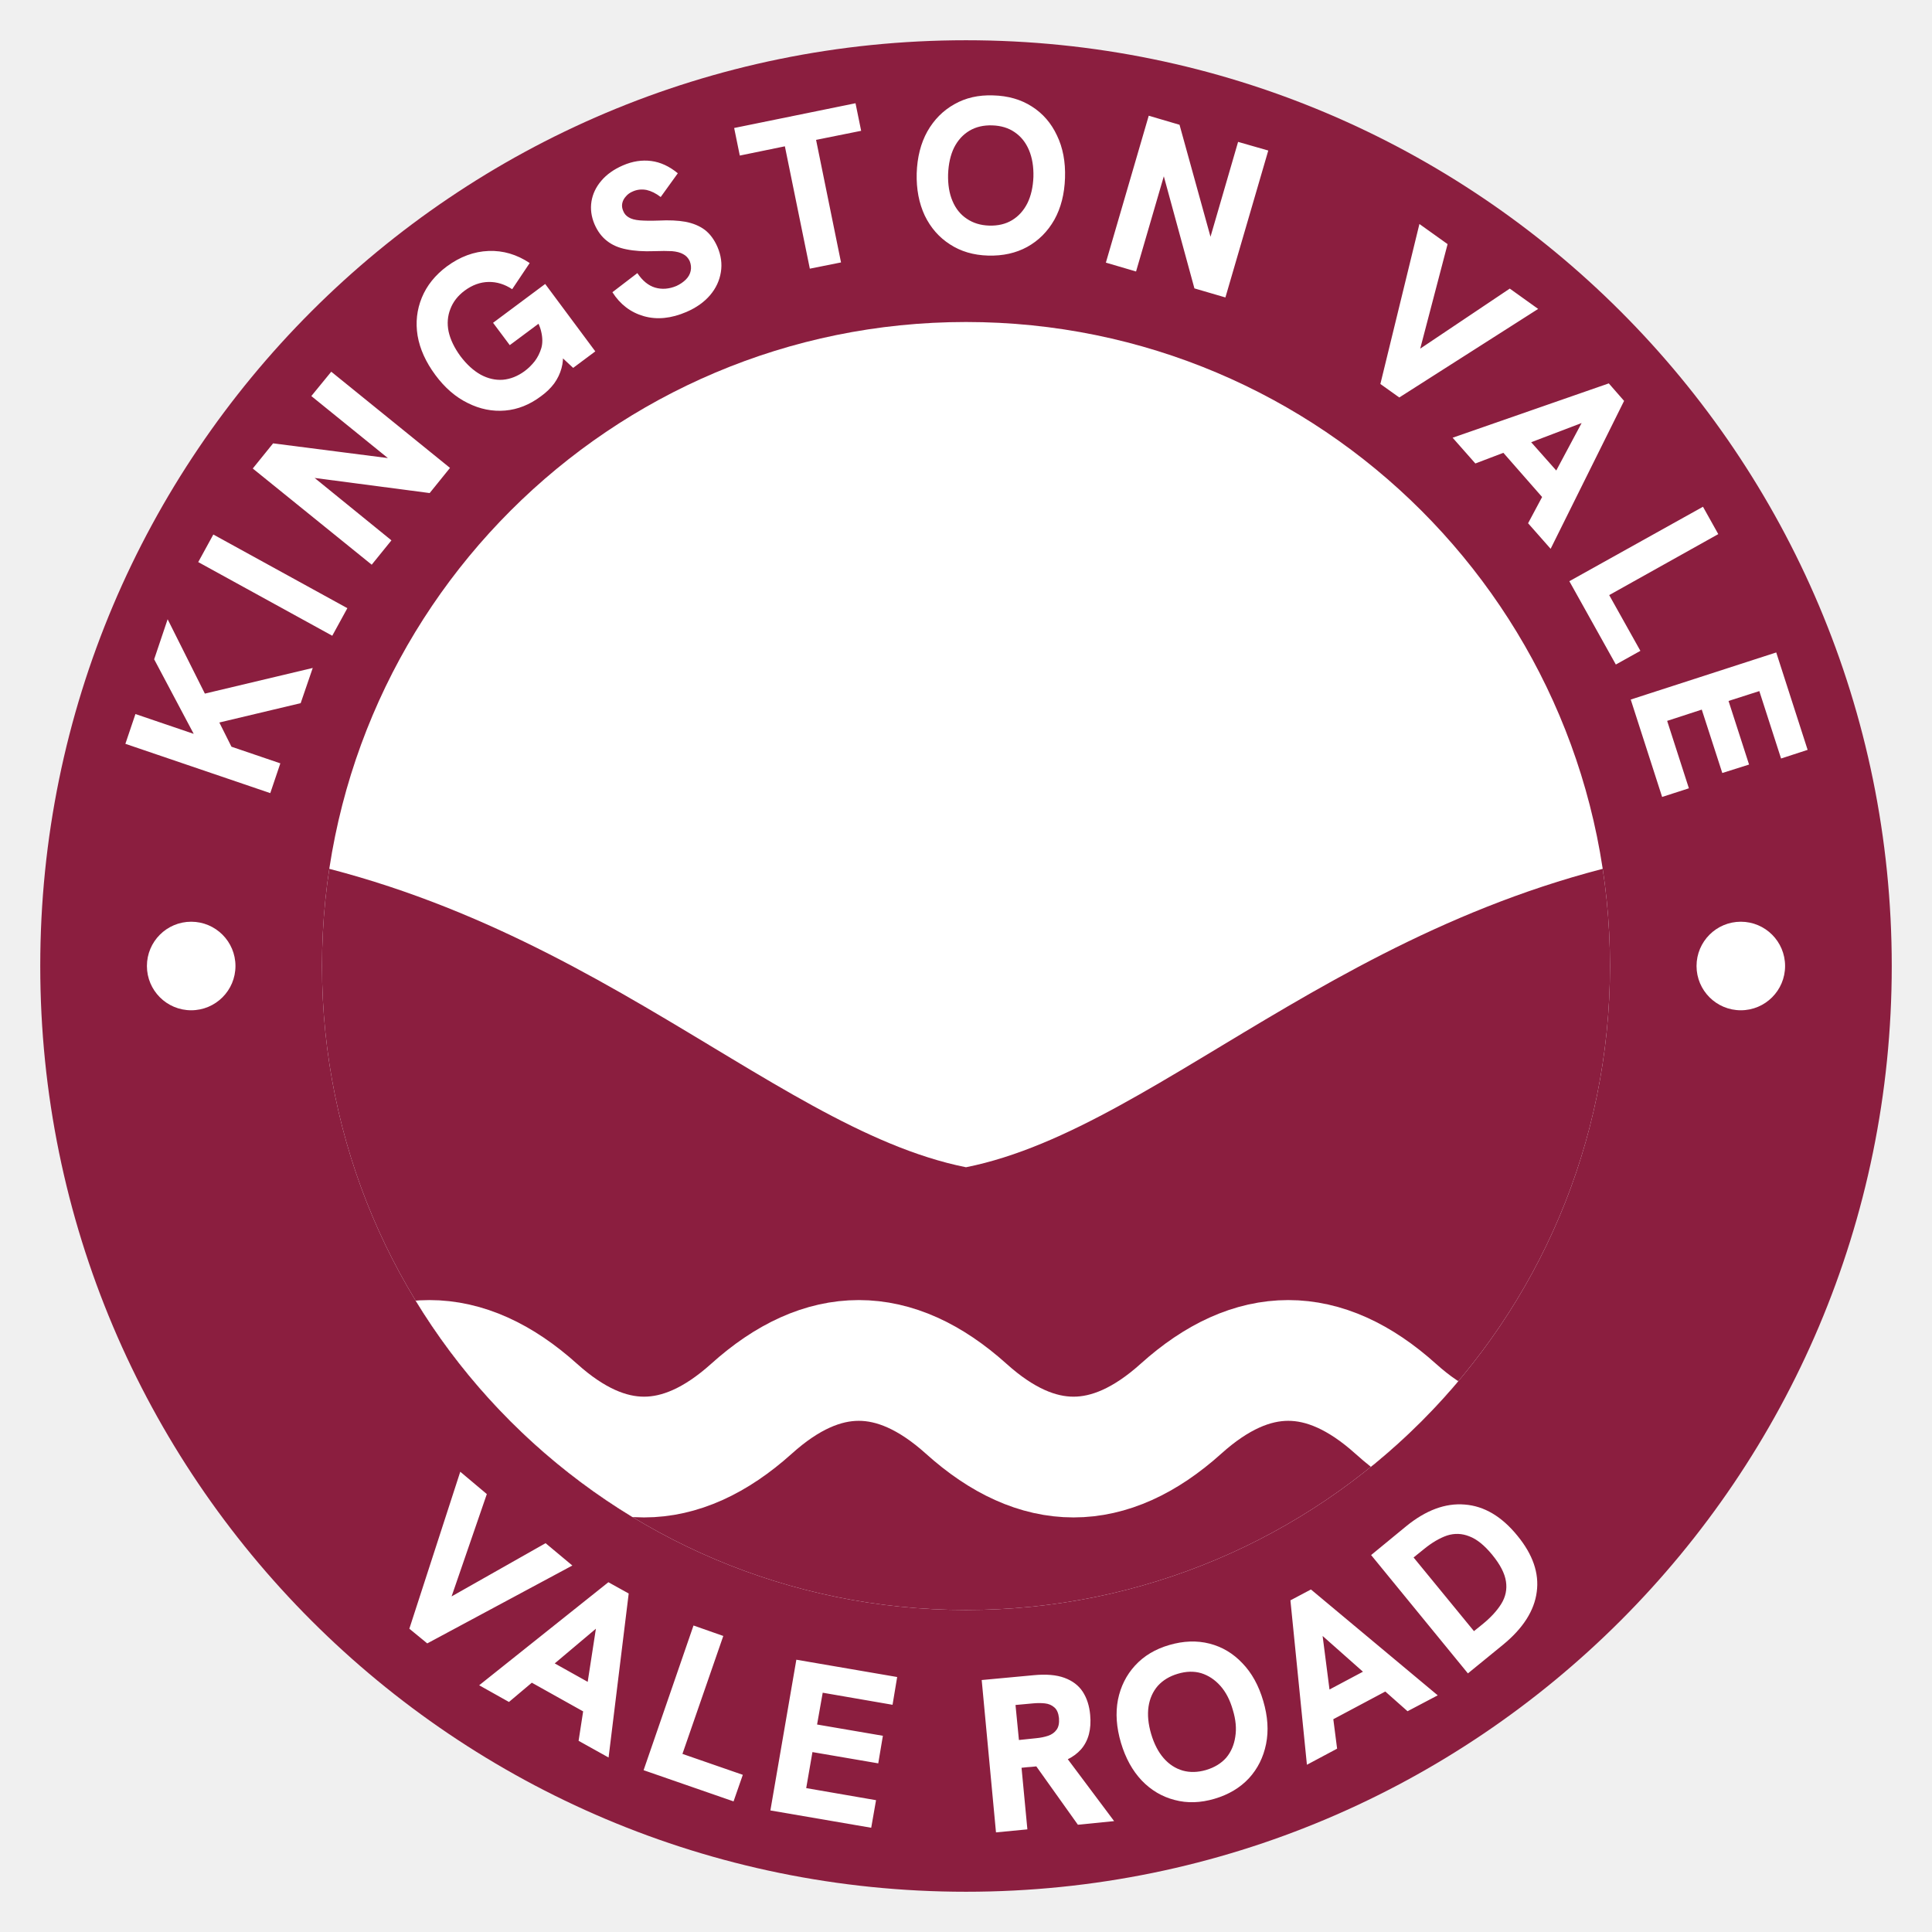
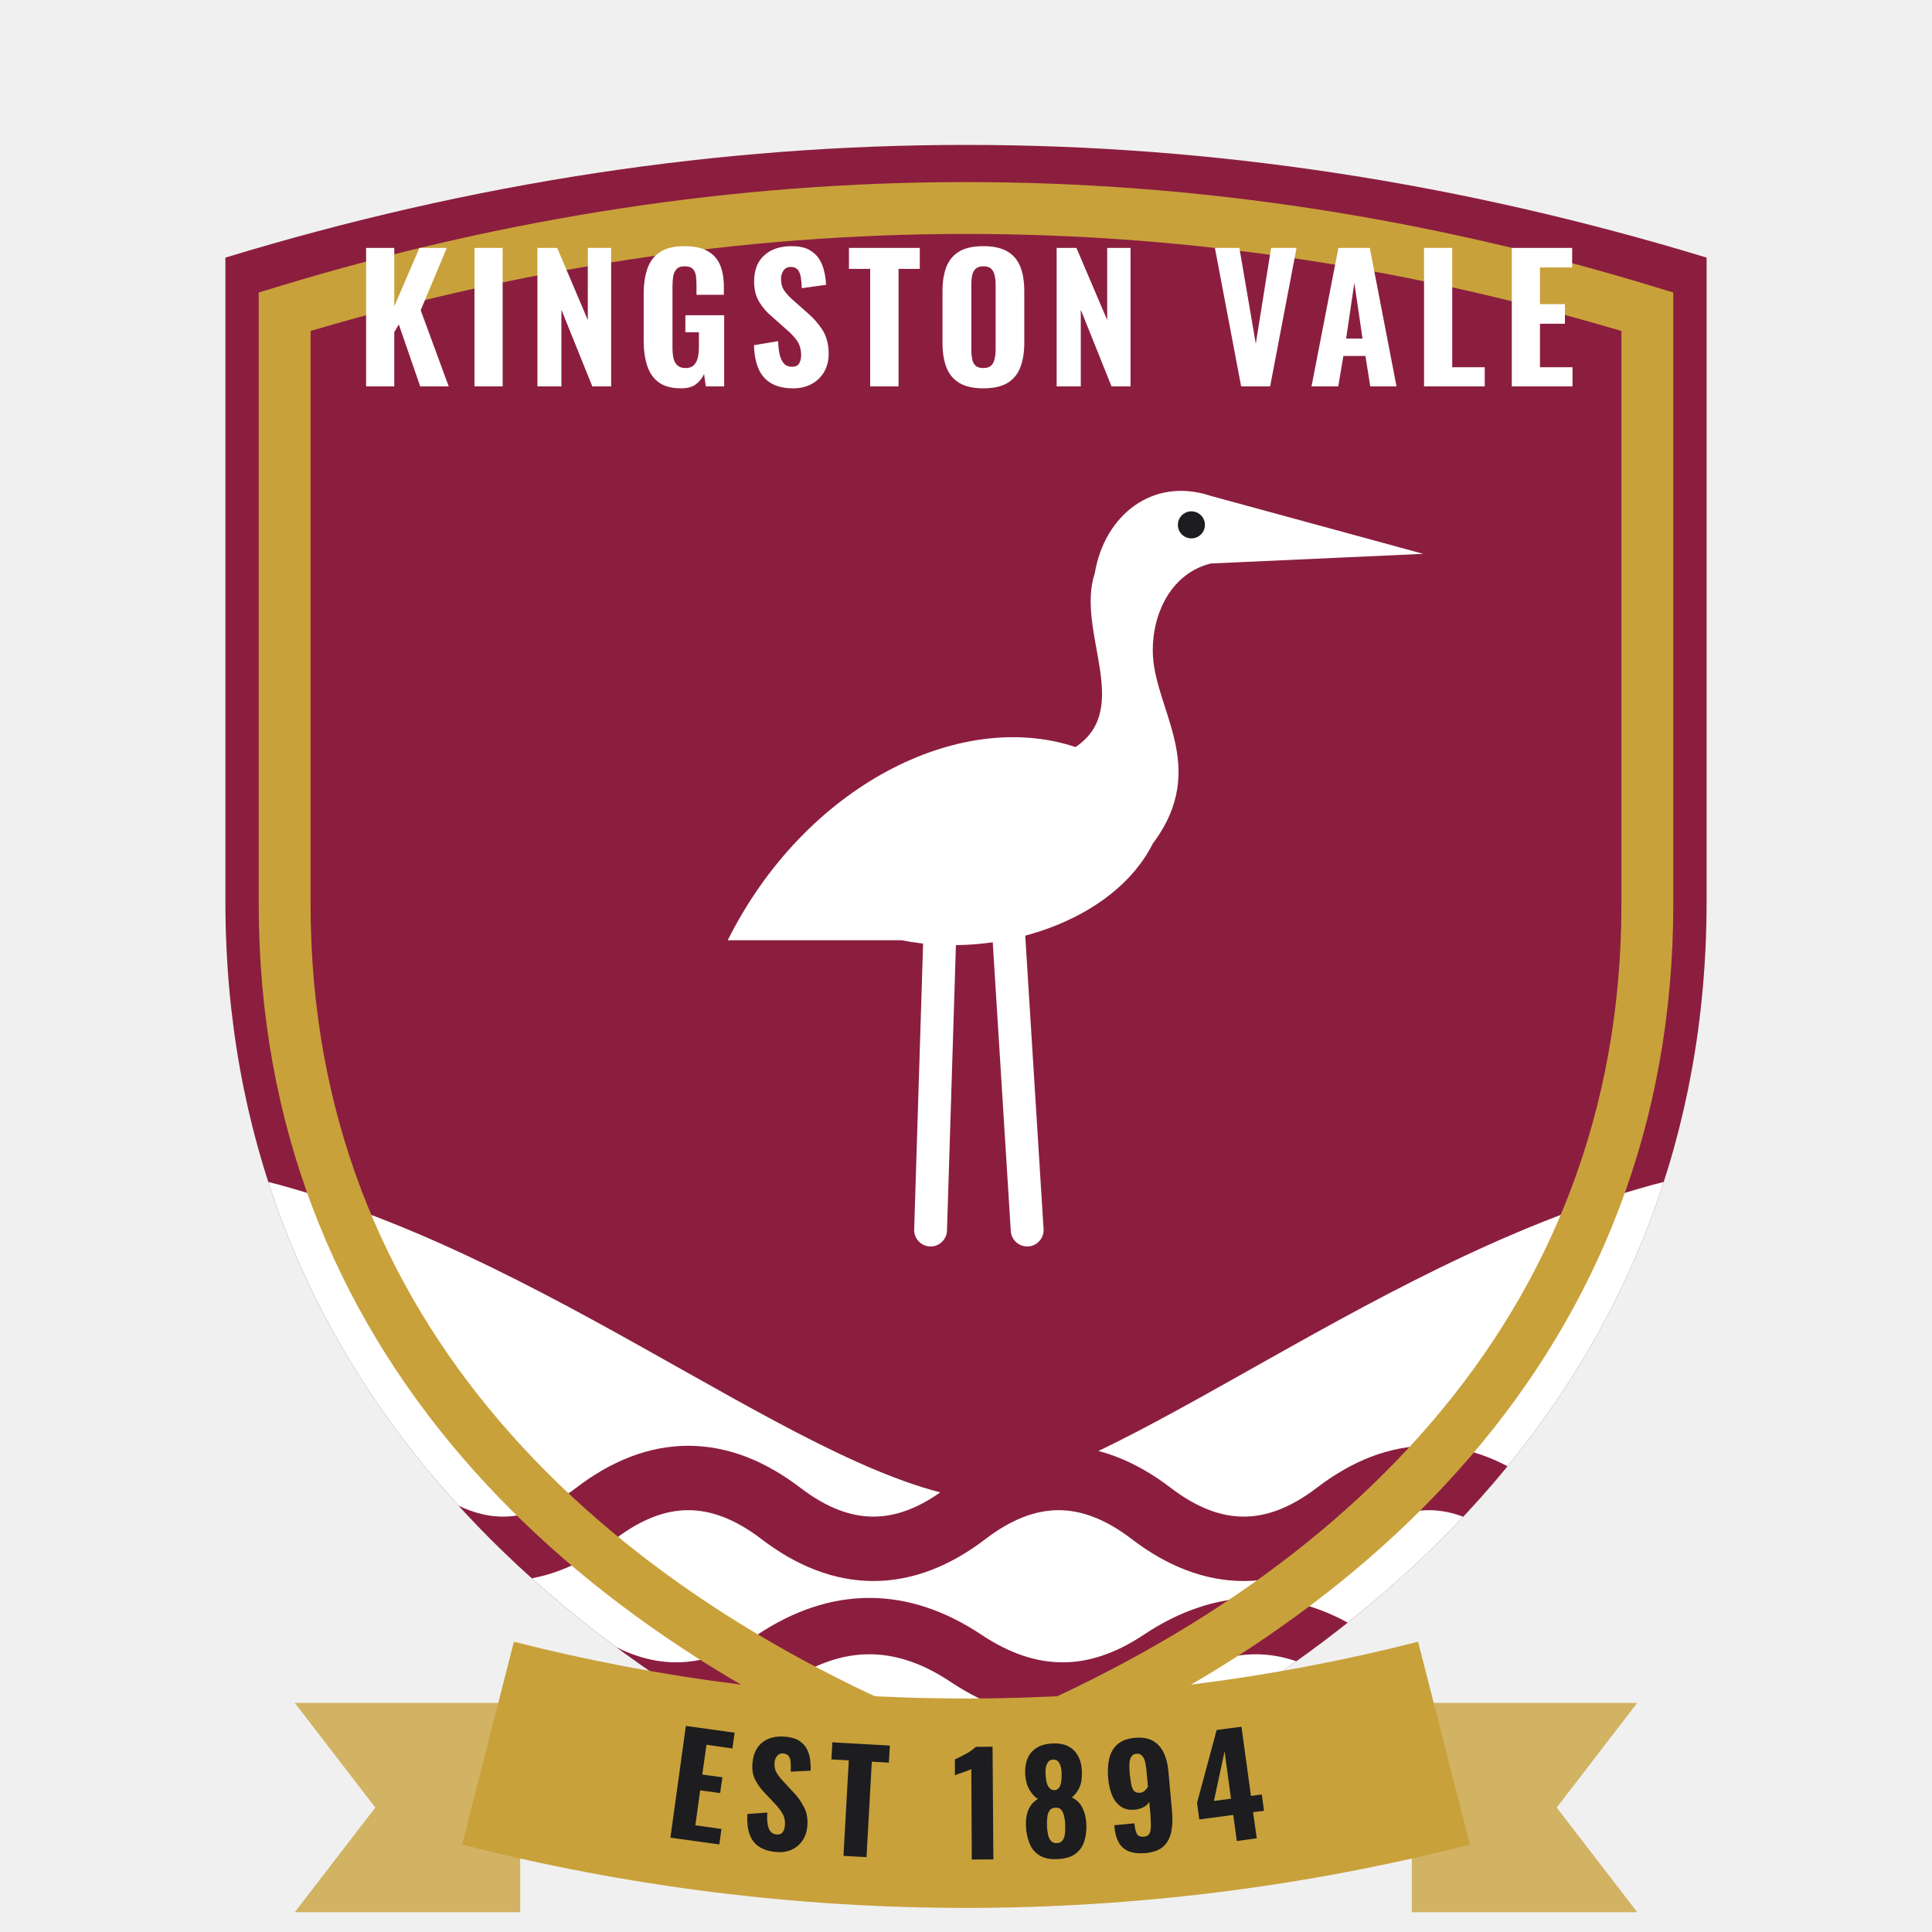
- <svg xmlns="http://www.w3.org/2000/svg" viewBox="0 0 96 96" role="img" aria-label="Kingston Vale crest">
+ <svg xmlns="http://www.w3.org/2000/svg" viewBox="0 0 120 120" role="img" aria-label="Kingston Vale crest">
  <defs>
-     <clipPath id="kst-in">
-       <circle cx="48" cy="48" r="32" />
+     <clipPath id="kf">
+       <path d="M14 16Q60 2 106 16V56C106 85 86 104 60 114C34 104 14 85 14 56Z" />
    </clipPath>
  </defs>
-   <path d="M2 48a46 46 0 1 0 92 0a46 46 0 1 0 -92 0Z" fill="#8B1E3F" />
-   <path d="M16 48a32 32 0 1 0 64 0a32 32 0 1 0 -64 0Z" fill="#FFFFFF" />
-   <g clip-path="url(#kst-in)">
-     <path d="M10 42C28 44 38 56 48 58C58 56 68 44 86 42V90H10Z" fill="#8B1E3F" />
-     <path d="M16 70q5.33 -4.80 10.67 0q5.33 4.80 10.67 0q5.33 -4.80 10.67 0q5.33 4.80 10.67 0q5.33 -4.80 10.67 0q5.33 4.80 10.67 0" fill="none" stroke="#FFFFFF" stroke-width="6" stroke-linecap="round" stroke-linejoin="round" />
+   <path d="M14 16Q60 2 106 16V56C106 85 86 104 60 114C34 104 14 85 14 56Z" fill="#8B1E3F" />
+   <g clip-path="url(#kf)">
+     <g transform="translate(14 36) rotate(0) scale(0.92)">
+       <path d="M0 40C20 44 38 60 50 62C62 60 80 44 100 40V100H0Z" fill="#FFFFFF" />
+     </g>
+     <path d="M14 94q5.75 -4.40 11.50 0q5.75 4.40 11.50 0q5.75 -4.40 11.50 0q5.75 4.40 11.50 0q5.75 -4.40 11.50 0q5.75 4.40 11.50 0q5.75 -4.40 11.50 0q5.75 4.40 11.50 0" fill="none" stroke="#8B1E3F" stroke-width="4" stroke-linecap="butt" stroke-linejoin="round" />
+     <path d="M24 103q6.00 -4.00 12.00 0q6.00 4.00 12.00 0q6.00 -4.00 12.00 0q6.00 4.00 12.00 0q6.00 -4.00 12.00 0q6.00 4.00 12.00 0" fill="none" stroke="#8B1E3F" stroke-width="3.5" stroke-linecap="butt" stroke-linejoin="round" />
  </g>
-   <path d="M11.7 37.5 9.84 36.87 7.66 32.76 8.33 30.77ZM13.43 39.41 6.23 36.96 6.73 35.48 13.93 37.93ZM14.94 34.94 10.65 35.96 9.99 34.51 15.54 33.19ZM16.51 31.59 9.85 27.93 10.6 26.56 17.26 30.22ZM18.47 28.06 12.56 23.28 13.57 22.03 20.04 22.86 19.79 23.18 15.47 19.68 16.46 18.47 22.36 23.25 21.35 24.5 14.88 23.65 15.13 23.34 19.45 26.85ZM26.88 19.69Q26.04 20.32 25.1 20.4Q24.15 20.48 23.25 20.03Q22.34 19.59 21.63 18.63Q20.92 17.67 20.75 16.68Q20.59 15.69 20.96 14.79Q21.33 13.89 22.2 13.24Q23.19 12.51 24.28 12.47Q25.36 12.43 26.32 13.07L25.45 14.37Q24.89 14 24.28 14.01Q23.66 14.02 23.09 14.44Q22.58 14.82 22.38 15.35Q22.17 15.88 22.29 16.47Q22.42 17.07 22.88 17.7Q23.35 18.32 23.89 18.62Q24.43 18.91 24.99 18.87Q25.55 18.82 26.07 18.44Q26.34 18.24 26.57 17.95Q26.79 17.66 26.9 17.29Q27 16.93 26.89 16.47Q26.79 16.02 26.4 15.5L26.16 15.18L27.09 15.84L25.33 17.15L24.5 16.04L27.09 14.11L29.58 17.46L28.48 18.28L27.62 17.48L27.96 17.5Q28.01 17.91 27.9 18.3Q27.79 18.7 27.54 19.05Q27.28 19.4 26.88 19.69ZM34.11 15.5Q32.97 15.99 31.99 15.71Q31.01 15.43 30.43 14.52L31.67 13.57Q32.05 14.14 32.55 14.29Q33.06 14.44 33.61 14.21Q33.89 14.08 34.08 13.89Q34.27 13.7 34.32 13.46Q34.37 13.22 34.27 12.97Q34.16 12.74 33.95 12.63Q33.74 12.51 33.39 12.48Q33.04 12.46 32.51 12.48Q31.71 12.51 31.13 12.39Q30.55 12.28 30.16 11.97Q29.77 11.67 29.54 11.14Q29.3 10.57 29.39 10.01Q29.48 9.45 29.88 8.98Q30.28 8.51 30.95 8.22Q31.66 7.91 32.36 8Q33.05 8.09 33.68 8.61L32.83 9.79Q32.48 9.52 32.13 9.44Q31.77 9.37 31.45 9.51Q31.23 9.6 31.1 9.76Q30.96 9.91 30.92 10.1Q30.88 10.29 30.97 10.49Q31.05 10.69 31.24 10.8Q31.43 10.92 31.79 10.95Q32.16 10.98 32.73 10.96Q33.5 10.92 34.06 11.02Q34.63 11.13 35.02 11.42Q35.41 11.72 35.65 12.27Q35.92 12.9 35.82 13.52Q35.72 14.15 35.29 14.66Q34.85 15.18 34.11 15.5ZM40.24 13.35 39 7.27 36.76 7.73 36.48 6.36 42.51 5.13 42.79 6.5 40.55 6.95 41.79 13.04ZM49.1 12.7Q48.01 12.67 47.2 12.14Q46.39 11.62 45.95 10.71Q45.52 9.79 45.55 8.61Q45.59 7.41 46.08 6.53Q46.58 5.65 47.42 5.18Q48.26 4.7 49.35 4.74Q50.46 4.77 51.27 5.29Q52.09 5.81 52.52 6.73Q52.96 7.64 52.92 8.84Q52.88 10.04 52.39 10.92Q51.89 11.8 51.04 12.27Q50.2 12.73 49.1 12.7ZM49.15 11.21Q49.81 11.23 50.29 10.94Q50.77 10.65 51.05 10.1Q51.32 9.55 51.35 8.79Q51.37 8.03 51.13 7.46Q50.89 6.89 50.42 6.57Q49.96 6.25 49.3 6.23Q48.66 6.21 48.18 6.49Q47.69 6.78 47.41 7.33Q47.14 7.88 47.11 8.66Q47.09 9.43 47.33 9.99Q47.57 10.56 48.04 10.87Q48.51 11.19 49.15 11.21ZM54.95 13.05 57.08 5.75 58.61 6.2 60.35 12.49 59.97 12.38 61.52 7.05 63.02 7.48 60.89 14.78 59.35 14.33 57.63 8.03 58.01 8.14 56.45 13.49ZM68.59 19.08 70.53 11.13 71.93 12.13 70.39 18.01 69.98 17.72 75.02 14.34 76.43 15.35 69.53 19.75ZM72.18 21.75 79.94 19.05 80.7 19.92 77.05 27.27 75.93 26 78.59 21.02 73.31 23.03ZM74.64 22.43 76 21.88 77.41 23.47 76.7 24.78ZM77.98 28.88 84.62 25.18 85.38 26.54 79.96 29.57 81.51 32.34 80.29 33.02ZM81.03 34.76 88.26 32.42 89.82 37.26 88.5 37.69 87.42 34.34 85.89 34.83 86.91 37.99 85.58 38.41 84.56 35.26 82.84 35.82 83.92 39.17 82.59 39.6Z" fill="#FFFFFF" />
-   <path d="M20.34 80.93 22.87 73.13 24.19 74.24 22.21 79.99 21.83 79.67 27.11 76.68 28.44 77.79 21.23 81.66ZM23.81 83.74 30.23 78.62 31.24 79.18 30.24 87.33 28.75 86.5 29.61 80.93 25.29 84.57ZM26.35 83.57 27.45 82.59 29.31 83.63 29.07 85.09ZM31.98 87.96 34.46 80.77 35.94 81.29 33.91 87.15 36.91 88.19 36.45 89.51ZM38.28 89.96 39.57 82.47 44.58 83.33 44.35 84.71 40.88 84.11 40.6 85.69 43.87 86.25 43.64 87.62 40.37 87.06 40.06 88.85 43.53 89.45 43.29 90.82ZM49.49 91.05 48.78 83.48 51.36 83.24Q52.29 83.15 52.89 83.37Q53.49 83.59 53.8 84.06Q54.11 84.54 54.17 85.21Q54.27 86.28 53.72 86.92Q53.16 87.55 52.05 87.72Q51.77 87.74 51.5 87.77Q51.23 87.8 51.05 87.81L50.76 87.84L51.05 90.9ZM53.56 90.67 51.38 87.61 52.95 87.27 55.36 90.49ZM50.63 86.46 51.49 86.37Q51.81 86.34 52.08 86.25Q52.35 86.16 52.5 85.95Q52.65 85.75 52.62 85.37Q52.58 85 52.39 84.84Q52.2 84.67 51.92 84.64Q51.64 84.61 51.33 84.64L50.46 84.72ZM60.35 89.38Q59.3 89.69 58.37 89.44Q57.43 89.2 56.73 88.47Q56.04 87.74 55.7 86.6Q55.36 85.45 55.55 84.46Q55.75 83.47 56.4 82.76Q57.06 82.04 58.1 81.74Q59.16 81.43 60.1 81.67Q61.04 81.91 61.73 82.64Q62.43 83.36 62.77 84.52Q63.11 85.67 62.91 86.66Q62.71 87.65 62.06 88.36Q61.4 89.07 60.35 89.38ZM59.93 87.95Q60.56 87.76 60.93 87.34Q61.29 86.91 61.38 86.3Q61.48 85.69 61.26 84.97Q61.05 84.23 60.64 83.77Q60.23 83.31 59.69 83.14Q59.15 82.98 58.52 83.17Q57.91 83.35 57.53 83.77Q57.16 84.2 57.07 84.8Q56.98 85.41 57.2 86.16Q57.42 86.9 57.82 87.36Q58.22 87.82 58.77 87.98Q59.31 88.13 59.93 87.95ZM64.94 87.69 64.12 79.52 65.14 78.98 71.44 84.24 69.94 85.03 65.72 81.29 66.44 86.89ZM66.17 85.47 65.95 84.01 67.83 83.01 68.93 84ZM72.94 83.15 68.13 77.27 69.87 75.84Q71.34 74.64 72.78 74.76Q74.23 74.87 75.4 76.31Q76.55 77.71 76.36 79.1Q76.18 80.5 74.68 81.73ZM73.24 81.05 73.65 80.72Q74.28 80.21 74.6 79.69Q74.92 79.17 74.83 78.58Q74.74 77.98 74.15 77.26Q73.57 76.55 73.01 76.34Q72.46 76.12 71.9 76.3Q71.35 76.49 70.76 76.97L70.24 77.39Z" fill="#FFFFFF" />
-   <path d="M7.3 48a2.2 2.2 0 1 0 4.4 0a2.2 2.2 0 1 0 -4.4 0Z" fill="#FFFFFF" />
-   <path d="M84.3 48a2.2 2.2 0 1 0 4.4 0a2.2 2.2 0 1 0 -4.4 0Z" fill="#FFFFFF" />
+   <g transform="translate(32 20) rotate(0) scale(0.6)">
+     <path d="M22 64C30 48 46 40 58 44C64 40 58 32 60 26C61 20 66 16 72 18L94 24L72 25C68 26 66 30 66 34C66 40 72 46 66 54C62 62 50 66 40 64Z" fill="#FFFFFF" />
+     <path d="M44 62L43 94M51 62L53 94" fill="none" stroke="#FFFFFF" stroke-width="3.4" stroke-linecap="round" stroke-linejoin="round" />
+     <path d="M68.6 21a1.4 1.4 0 1 0 2.8 0a1.4 1.4 0 1 0 -2.8 0Z" fill="#1D1D1F" />
+   </g>
+   <path d="M14 16Q60 2 106 16V56C106 85 86 104 60 114C34 104 14 85 14 56Z" fill="none" stroke="#C9A13B" stroke-width="3.5" transform="translate(60 58) scale(0.92) translate(-60 -58)" />
+   <path d="M22.74 24V15.4H24.49V19.03L26.05 15.4H27.75L26.13 19.27L27.87 24H26.1L24.77 20.15L24.49 20.63V24ZM29.47 24V15.4H31.22V24ZM33.38 24V15.4H34.61L36.51 19.88V15.4H37.96V24H36.79L34.87 19.24V24ZM42.31 24.12Q41.44 24.12 40.93 23.76Q40.42 23.39 40.2 22.72Q39.98 22.05 39.98 21.16V18.27Q39.98 17.35 40.21 16.69Q40.44 16.02 40.99 15.66Q41.54 15.29 42.51 15.29Q43.43 15.29 43.96 15.6Q44.5 15.91 44.73 16.47Q44.96 17.03 44.96 17.81V18.31H43.26V17.7Q43.26 17.36 43.22 17.1Q43.17 16.84 43.02 16.69Q42.86 16.54 42.53 16.54Q42.17 16.54 42.01 16.73Q41.85 16.91 41.81 17.19Q41.77 17.47 41.77 17.79V21.6Q41.77 21.96 41.83 22.25Q41.9 22.53 42.07 22.69Q42.25 22.86 42.58 22.86Q42.91 22.86 43.09 22.69Q43.27 22.51 43.34 22.22Q43.41 21.93 43.41 21.56V20.64H42.57V19.58H44.98V24H43.84L43.73 23.23Q43.56 23.62 43.22 23.87Q42.89 24.12 42.31 24.12ZM49.26 24.12Q48.47 24.12 47.94 23.83Q47.4 23.53 47.13 22.94Q46.86 22.35 46.83 21.44L48.33 21.19Q48.35 21.72 48.44 22.08Q48.54 22.43 48.72 22.61Q48.9 22.78 49.19 22.78Q49.52 22.78 49.64 22.57Q49.76 22.35 49.76 22.08Q49.76 21.53 49.51 21.17Q49.25 20.8 48.82 20.44L47.93 19.65Q47.45 19.25 47.15 18.74Q46.84 18.23 46.84 17.49Q46.84 16.42 47.47 15.86Q48.09 15.29 49.17 15.29Q49.82 15.29 50.23 15.5Q50.64 15.72 50.87 16.07Q51.1 16.43 51.19 16.85Q51.29 17.27 51.31 17.69L49.8 17.9Q49.79 17.51 49.74 17.22Q49.69 16.92 49.55 16.75Q49.4 16.58 49.12 16.58Q48.81 16.58 48.66 16.81Q48.51 17.04 48.51 17.31Q48.51 17.77 48.72 18.06Q48.93 18.36 49.29 18.67L50.16 19.44Q50.7 19.9 51.09 20.5Q51.47 21.11 51.47 21.98Q51.47 22.59 51.2 23.08Q50.92 23.57 50.43 23.84Q49.93 24.12 49.26 24.12ZM54.05 24V16.7H52.73V15.4H57.13V16.7H55.81V24ZM61.08 24.12Q60.13 24.12 59.58 23.78Q59.02 23.44 58.78 22.81Q58.54 22.17 58.54 21.29V18.09Q58.54 17.2 58.78 16.58Q59.02 15.96 59.58 15.62Q60.13 15.29 61.08 15.29Q62.03 15.29 62.59 15.63Q63.14 15.96 63.38 16.58Q63.62 17.2 63.62 18.09V21.3Q63.62 22.17 63.38 22.8Q63.14 23.44 62.59 23.78Q62.03 24.12 61.08 24.12ZM61.08 22.86Q61.41 22.86 61.57 22.7Q61.73 22.54 61.78 22.28Q61.84 22.02 61.84 21.73V17.67Q61.84 17.36 61.78 17.11Q61.73 16.86 61.57 16.7Q61.41 16.54 61.08 16.54Q60.76 16.54 60.59 16.7Q60.43 16.86 60.38 17.11Q60.33 17.36 60.33 17.67V21.73Q60.33 22.02 60.38 22.28Q60.42 22.54 60.58 22.7Q60.74 22.86 61.08 22.86ZM65.63 24V15.4H66.86L68.77 19.88V15.4H70.22V24H69.04L67.13 19.24V24ZM77.09 24 75.46 15.4H76.98L78 21.35L78.95 15.4H80.53L78.89 24ZM81.46 24 83.13 15.4H85.08L86.74 24H85.11L84.81 22.11H83.44L83.12 24ZM83.61 21.03H84.63L84.12 17.57ZM88.45 24V15.4H90.2V22.81H92.22V24ZM93.9 24V15.4H97.65V16.61H95.65V18.89H97.2V20.11H95.65V22.81H97.67V24Z" fill="#FFFFFF" />
+   <path d="M32.31 105.77L18.31 105.77L23.31 112.27L18.31 118.77L32.31 118.77Z" fill="#C9A13B" opacity="0.78" />
+   <path d="M87.69 105.77L101.69 105.77L96.69 112.27L101.69 118.77L87.69 118.77Z" fill="#C9A13B" opacity="0.78" />
+   <path d="M31.92 101.97A113.5 113.5 0 0 0 88.08 101.97L91.30 114.57A126.5 126.5 0 0 1 28.70 114.57Z" fill="#C9A13B" />
+   <path d="M41.64 114.14 42.6 107.2 45.63 107.62 45.49 108.6 43.88 108.37 43.62 110.22 44.87 110.39 44.73 111.37 43.49 111.2 43.19 113.37 44.81 113.6 44.68 114.56ZM48.18 115.03Q47.54 114.97 47.13 114.69Q46.72 114.41 46.55 113.91Q46.38 113.41 46.42 112.67L47.66 112.58Q47.63 113.01 47.68 113.31Q47.73 113.61 47.86 113.76Q48 113.92 48.22 113.94Q48.49 113.97 48.61 113.8Q48.73 113.64 48.75 113.41Q48.79 112.98 48.61 112.66Q48.43 112.34 48.11 112.01L47.45 111.31Q47.1 110.94 46.89 110.51Q46.68 110.07 46.74 109.47Q46.83 108.61 47.38 108.2Q47.93 107.79 48.8 107.87Q49.33 107.92 49.65 108.13Q49.96 108.33 50.12 108.64Q50.27 108.94 50.32 109.29Q50.36 109.64 50.35 109.98L49.11 110.04Q49.13 109.72 49.11 109.48Q49.1 109.23 48.99 109.08Q48.89 108.94 48.66 108.91Q48.41 108.89 48.27 109.06Q48.13 109.23 48.11 109.46Q48.08 109.83 48.22 110.08Q48.37 110.34 48.63 110.62L49.27 111.31Q49.68 111.73 49.94 112.25Q50.21 112.76 50.14 113.47Q50.09 113.97 49.83 114.34Q49.57 114.71 49.15 114.9Q48.72 115.08 48.18 115.03ZM52.39 115.27 52.72 109.34 51.64 109.28 51.7 108.22 55.27 108.42 55.21 109.48 54.15 109.42 53.82 115.35ZM60.36 115.5 60.33 109.88Q60.25 109.92 60.12 109.97Q59.98 110.03 59.83 110.08Q59.67 110.13 59.53 110.18Q59.4 110.23 59.31 110.27L59.31 109.28Q59.41 109.23 59.59 109.15Q59.77 109.06 59.97 108.95Q60.17 108.85 60.34 108.72Q60.51 108.6 60.61 108.5L61.65 108.49L61.7 115.49ZM65.69 115.47Q65 115.51 64.58 115.25Q64.15 115 63.95 114.51Q63.75 114.03 63.72 113.4Q63.71 113.12 63.75 112.87Q63.79 112.61 63.88 112.4Q63.98 112.18 64.12 112.02Q64.27 111.85 64.47 111.74Q64.17 111.55 63.95 111.18Q63.72 110.81 63.68 110.24Q63.64 109.66 63.82 109.23Q64 108.8 64.39 108.56Q64.77 108.32 65.36 108.29Q65.96 108.26 66.36 108.47Q66.76 108.68 66.97 109.09Q67.19 109.49 67.2 110.07Q67.22 110.66 67.04 111.04Q66.85 111.43 66.57 111.64Q66.78 111.74 66.94 111.89Q67.1 112.04 67.21 112.25Q67.32 112.45 67.39 112.7Q67.45 112.95 67.47 113.23Q67.51 113.86 67.35 114.36Q67.19 114.86 66.79 115.15Q66.39 115.44 65.69 115.47ZM65.65 114.48Q65.9 114.47 66.01 114.29Q66.13 114.11 66.15 113.86Q66.17 113.61 66.16 113.38Q66.16 113.1 66.1 112.84Q66.05 112.58 65.92 112.42Q65.8 112.26 65.55 112.28Q65.3 112.29 65.19 112.46Q65.07 112.63 65.05 112.88Q65.02 113.14 65.03 113.43Q65.04 113.66 65.09 113.92Q65.13 114.17 65.27 114.33Q65.4 114.49 65.65 114.48ZM65.5 111.19Q65.67 111.18 65.77 111.05Q65.88 110.91 65.91 110.67Q65.95 110.43 65.94 110.09Q65.92 109.72 65.79 109.5Q65.66 109.28 65.41 109.29Q65.15 109.3 65.04 109.54Q64.92 109.77 64.94 110.13Q64.95 110.47 65.01 110.71Q65.07 110.95 65.2 111.07Q65.32 111.2 65.5 111.19ZM71.14 115.1Q70.5 115.15 70.09 114.98Q69.69 114.81 69.48 114.43Q69.27 114.05 69.22 113.47Q69.22 113.45 69.21 113.42Q69.21 113.39 69.21 113.37L70.46 113.25Q70.5 113.69 70.61 113.9Q70.73 114.11 71.06 114.08Q71.27 114.06 71.37 113.92Q71.47 113.78 71.48 113.47Q71.49 113.15 71.45 112.62L71.38 111.91Q71.28 112.11 71.06 112.23Q70.83 112.36 70.53 112.4Q69.98 112.46 69.62 112.21Q69.26 111.96 69.07 111.5Q68.88 111.04 68.83 110.46Q68.77 109.75 68.9 109.21Q69.04 108.66 69.42 108.33Q69.81 108 70.49 107.94Q71.16 107.88 71.6 108.12Q72.04 108.37 72.27 108.85Q72.51 109.33 72.57 109.99L72.8 112.54Q72.86 113.22 72.75 113.77Q72.64 114.33 72.27 114.68Q71.89 115.03 71.14 115.1ZM70.81 111.35Q71.01 111.33 71.12 111.21Q71.24 111.09 71.3 110.98L71.2 109.87Q71.17 109.6 71.11 109.38Q71.05 109.16 70.92 109.04Q70.8 108.91 70.58 108.93Q70.37 108.95 70.27 109.11Q70.17 109.26 70.15 109.53Q70.14 109.8 70.17 110.18Q70.21 110.53 70.26 110.81Q70.31 111.08 70.43 111.23Q70.55 111.37 70.81 111.35ZM76.82 114.35 76.6 112.73 74.49 113.01 74.35 111.98 75.57 107.45 77.11 107.25 77.7 111.55 78.37 111.46 78.51 112.47 77.83 112.56 78.06 114.18ZM75.4 111.86 76.46 111.72 76.06 108.78Z" fill="#1D1D1F" />
</svg>
